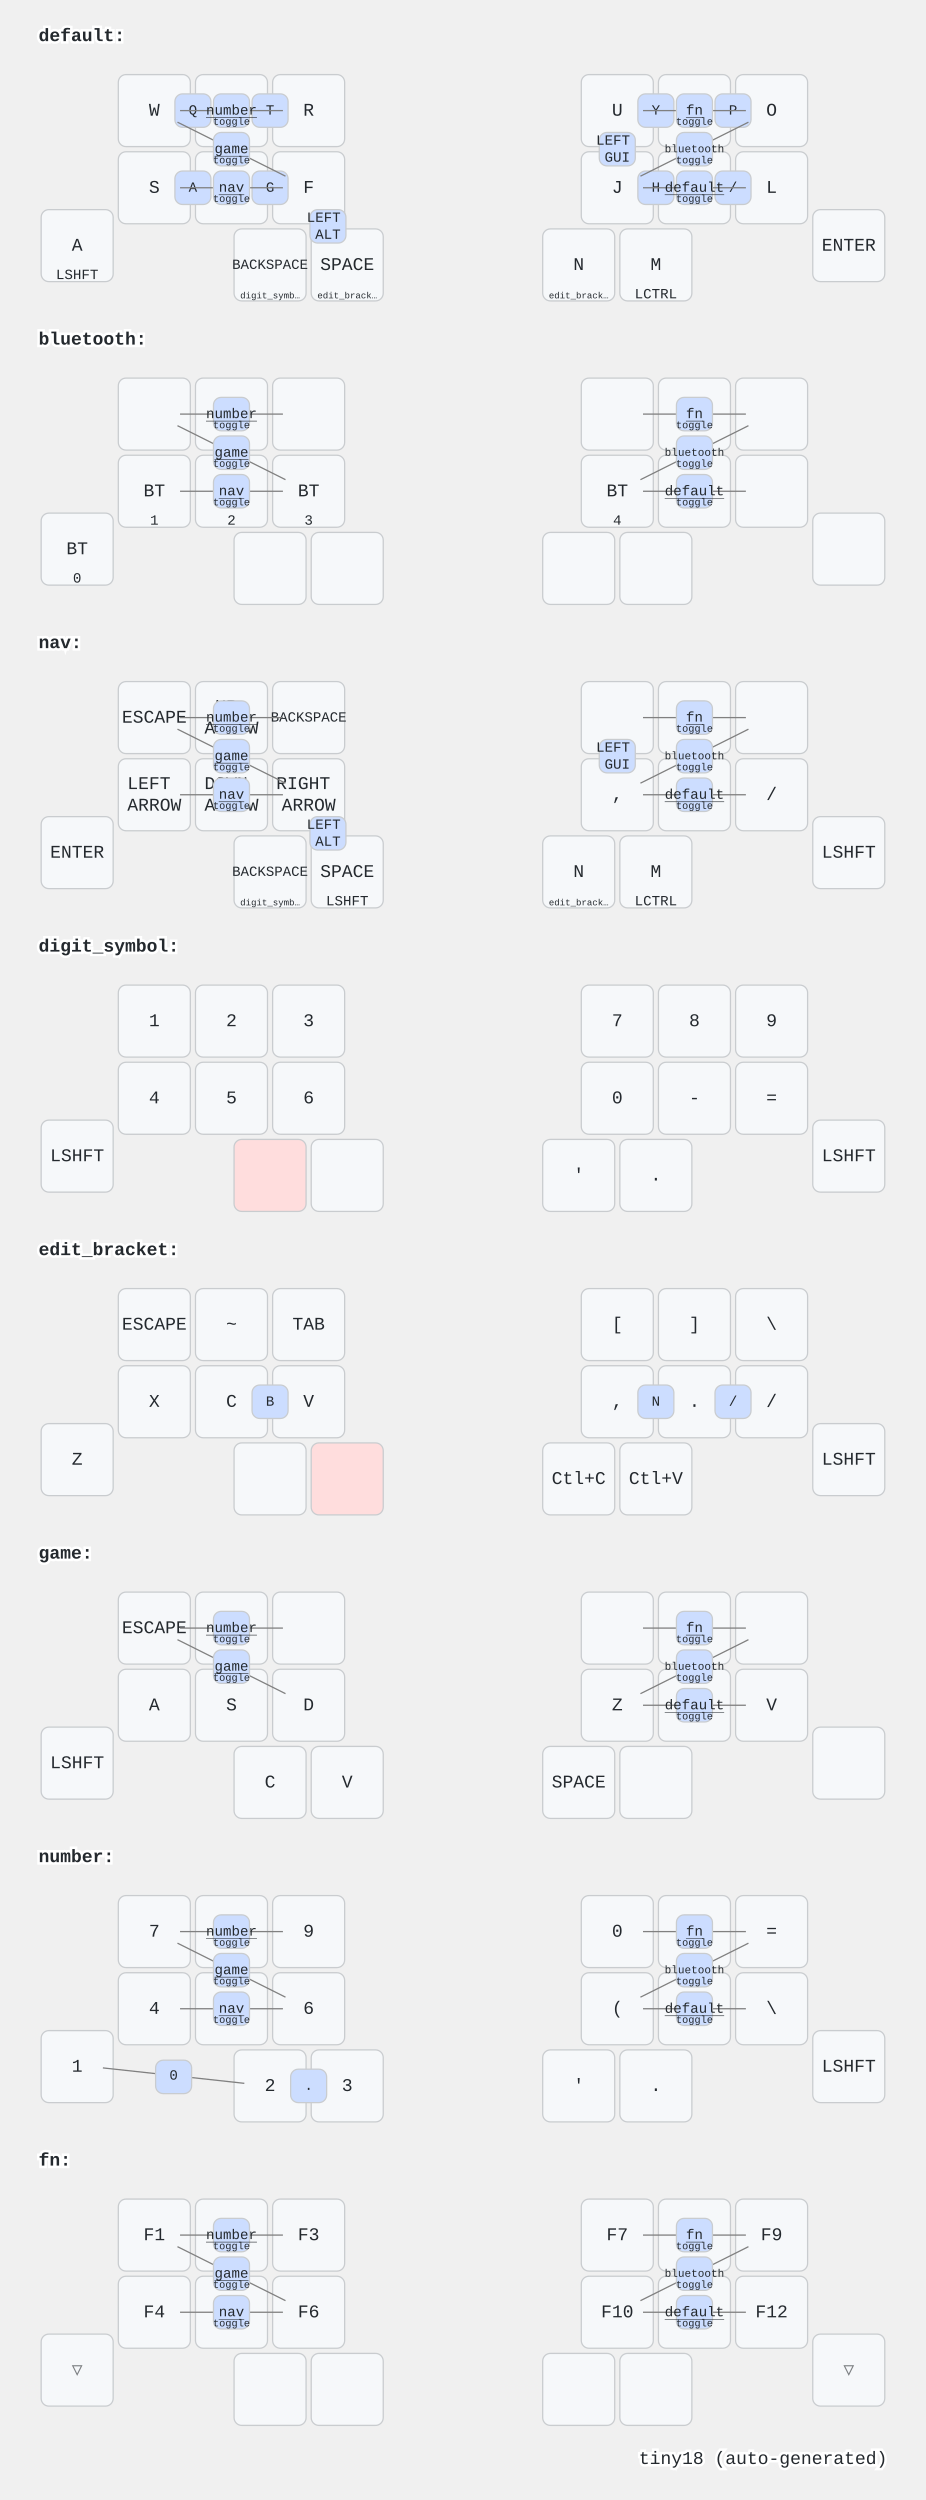
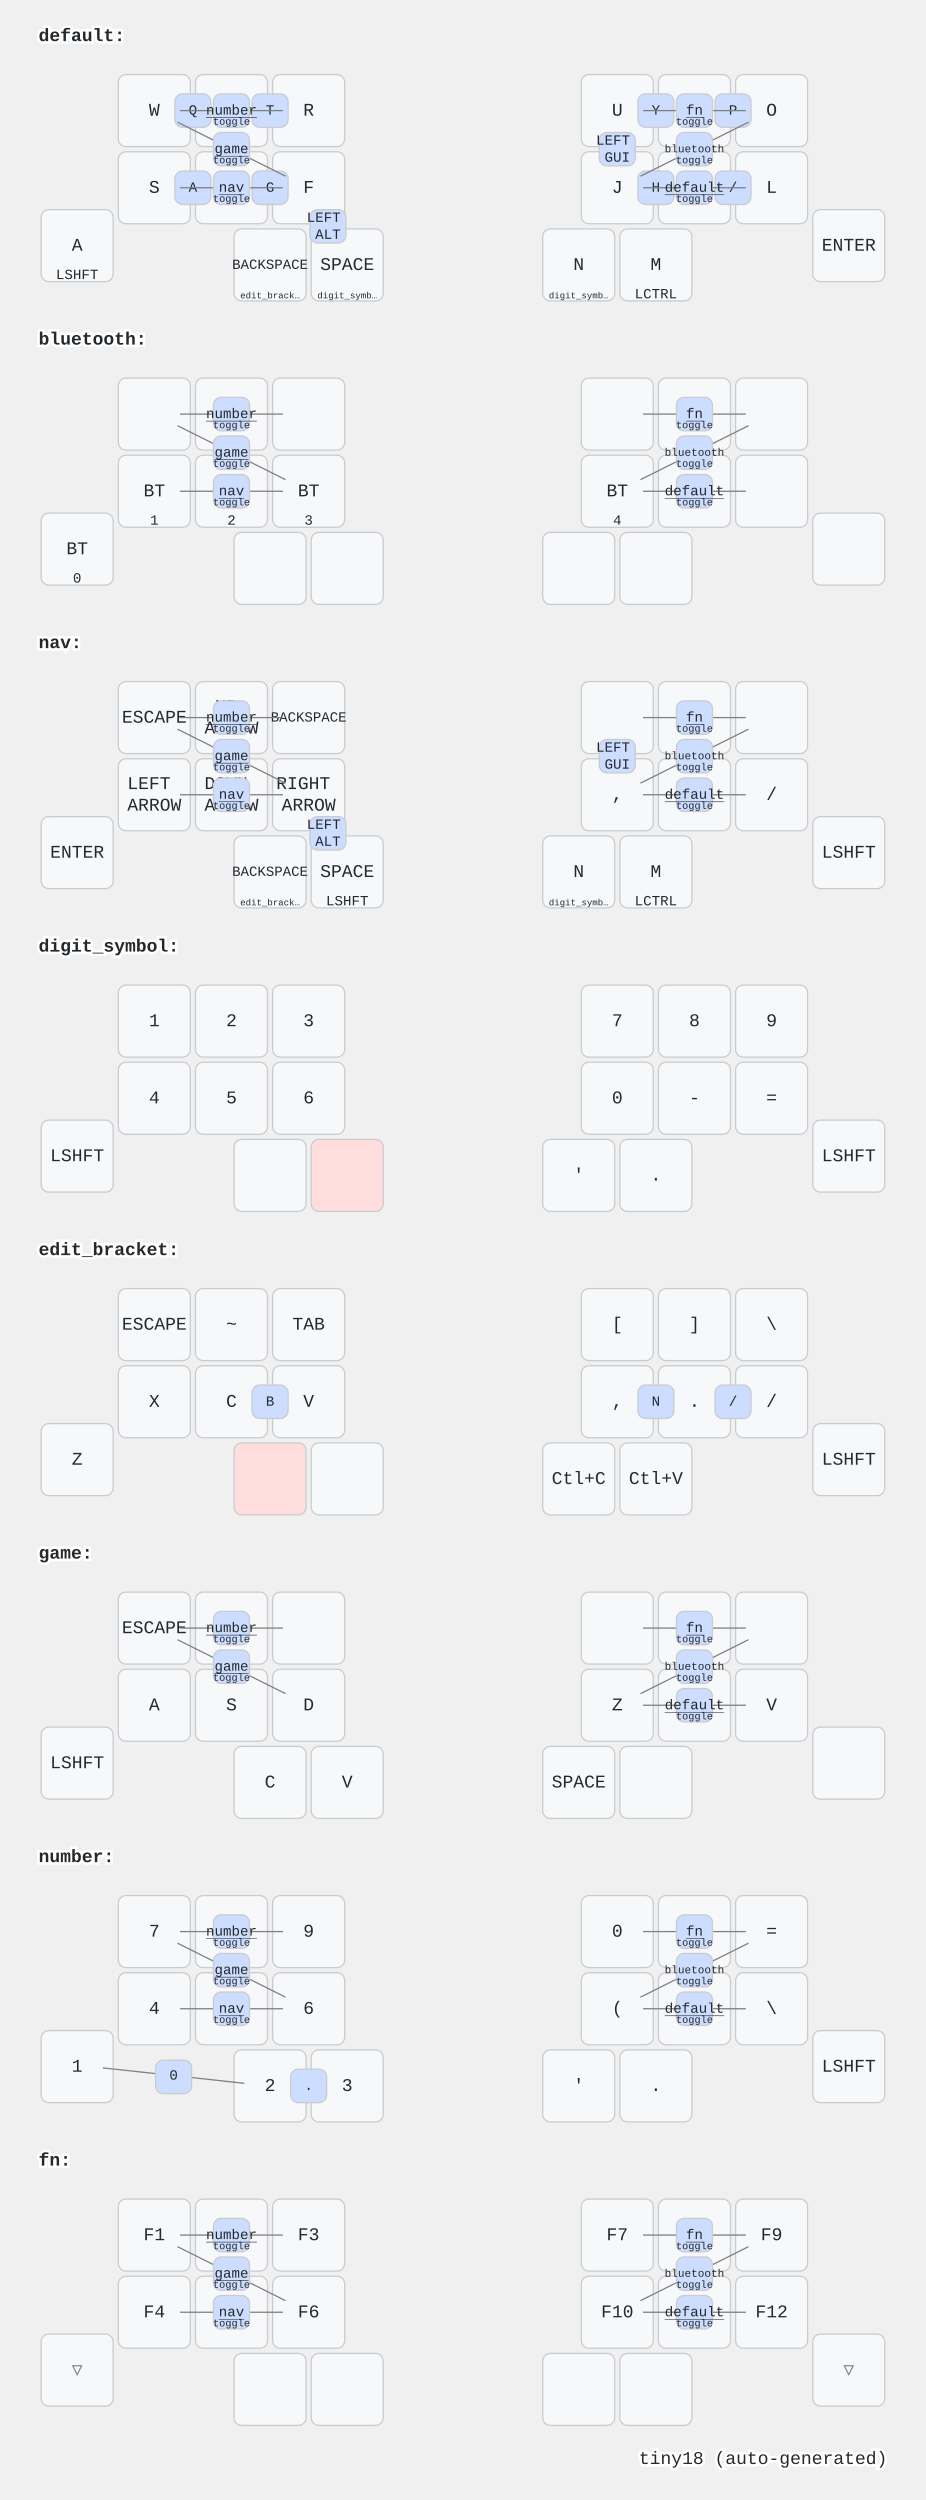
<svg xmlns="http://www.w3.org/2000/svg" width="720" height="1944" viewBox="0 0 720 1944" class="keymap">
  <style>/* inherit to force styles through use tags */
svg path {
    fill: inherit;
}

/* font and background color specifications */
svg.keymap {
    font-family: SFMono-Regular,Consolas,Liberation Mono,Menlo,monospace;
    font-size: 14px;
    font-kerning: normal;
    text-rendering: optimizeLegibility;
    fill: #24292e;
}

/* default key styling */
rect.key {
    fill: #f6f8fa;
}

rect.key, rect.combo {
    stroke: #c9cccf;
    stroke-width: 1;
}

/* default key side styling, only used is draw_key_sides is set */
rect.side {
    filter: brightness(90%);
}

/* color accent for combo boxes */
rect.combo, rect.combo-separate {
    fill: #cdf;
}

/* color accent for held keys */
rect.held, rect.combo.held {
    fill: #fdd;
}

/* color accent for ghost (optional) keys */
rect.ghost, rect.combo.ghost {
    stroke-dasharray: 4, 4;
    stroke-width: 2;
}

text {
    text-anchor: middle;
    dominant-baseline: middle;
}

/* styling for layer labels */
text.label {
    font-weight: bold;
    text-anchor: start;
    stroke: white;
    stroke-width: 4;
    paint-order: stroke;
}

/* styling for optional footer */
text.footer {
    text-anchor: end;
    dominant-baseline: auto;
    stroke: white;
    stroke-width: 4;
    paint-order: stroke;
}

/* styling for combo tap, and key non-tap label text */
text.combo, text.hold, text.shifted, text.left, text.right, text.tl, text.tr, text.bl, text.br {
    font-size: 11px;
}

text.hold, text.bl, text.br {
    text-anchor: middle;
    dominant-baseline: auto;
}

text.shifted, text.tl, text.tr {
    text-anchor: middle;
    dominant-baseline: hanging;
}

text.left, text.tl, text.bl {
    text-anchor: start;
}

text.right, text.tr, text.br {
    text-anchor: end;
}

text.layer-activator {
    text-decoration: underline;
}

/* styling for hold/shifted label text in combo box */
text.combo.hold, text.combo.shifted, text.combo.left, text.combo.right {
    font-size: 8px;
}

/* lighter symbol for transparent keys */
text.trans {
    fill: #7b7e81;
}

/* styling for combo dendrons */
path.combo {
    stroke-width: 1;
    stroke: gray;
    fill: none;
}

/* Start Tabler Icons Cleanup */
/* cannot use height/width with glyphs */
.icon-tabler &gt; path {
    fill: inherit;
    stroke: inherit;
    stroke-width: 2;
}
/* hide tabler's default box */
.icon-tabler &gt; path[stroke="none"][fill="none"] {
    visibility: hidden;
}
/* End Tabler Icons Cleanup */
</style>
  <g transform="translate(30, 0)" class="layer-default">
    <text x="0" y="28" class="label" id="default">default:</text>
    <g transform="translate(0, 56)">
      <g transform="translate(90, 30)" class="key keypos-0">
        <rect rx="6" ry="6" x="-28" y="-28" width="56" height="56" class="key" />
        <text x="0" y="0" class="key tap">W</text>
      </g>
      <g transform="translate(150, 30)" class="key keypos-1">
        <rect rx="6" ry="6" x="-28" y="-28" width="56" height="56" class="key" />
        <text x="0" y="0" class="key tap">E</text>
      </g>
      <g transform="translate(210, 30)" class="key keypos-2">
        <rect rx="6" ry="6" x="-28" y="-28" width="56" height="56" class="key" />
        <text x="0" y="0" class="key tap">R</text>
      </g>
      <g transform="translate(450, 30)" class="key keypos-3">
        <rect rx="6" ry="6" x="-28" y="-28" width="56" height="56" class="key" />
        <text x="0" y="0" class="key tap">U</text>
      </g>
      <g transform="translate(510, 30)" class="key keypos-4">
        <rect rx="6" ry="6" x="-28" y="-28" width="56" height="56" class="key" />
        <text x="0" y="0" class="key tap">I</text>
      </g>
      <g transform="translate(570, 30)" class="key keypos-5">
        <rect rx="6" ry="6" x="-28" y="-28" width="56" height="56" class="key" />
        <text x="0" y="0" class="key tap">O</text>
      </g>
      <g transform="translate(30, 135)" class="key keypos-6">
        <rect rx="6" ry="6" x="-28" y="-28" width="56" height="56" class="key" />
        <text x="0" y="0" class="key tap">A</text>
        <text x="0" y="26" class="key hold">LSHFT</text>
      </g>
      <g transform="translate(90, 90)" class="key keypos-7">
        <rect rx="6" ry="6" x="-28" y="-28" width="56" height="56" class="key" />
        <text x="0" y="0" class="key tap">S</text>
      </g>
      <g transform="translate(150, 90)" class="key keypos-8">
        <rect rx="6" ry="6" x="-28" y="-28" width="56" height="56" class="key" />
        <text x="0" y="0" class="key tap">D</text>
      </g>
      <g transform="translate(210, 90)" class="key keypos-9">
        <rect rx="6" ry="6" x="-28" y="-28" width="56" height="56" class="key" />
        <text x="0" y="0" class="key tap">F</text>
      </g>
      <g transform="translate(450, 90)" class="key keypos-10">
        <rect rx="6" ry="6" x="-28" y="-28" width="56" height="56" class="key" />
        <text x="0" y="0" class="key tap">J</text>
      </g>
      <g transform="translate(510, 90)" class="key keypos-11">
        <rect rx="6" ry="6" x="-28" y="-28" width="56" height="56" class="key" />
        <text x="0" y="0" class="key tap">K</text>
      </g>
      <g transform="translate(570, 90)" class="key keypos-12">
        <rect rx="6" ry="6" x="-28" y="-28" width="56" height="56" class="key" />
        <text x="0" y="0" class="key tap">L</text>
      </g>
      <g transform="translate(630, 135)" class="key keypos-13">
        <rect rx="6" ry="6" x="-28" y="-28" width="56" height="56" class="key" />
        <text x="0" y="0" class="key tap">ENTER</text>
      </g>
      <g transform="translate(180, 150)" class="key keypos-14">
        <rect rx="6" ry="6" x="-28" y="-28" width="56" height="56" class="key" />
        <text x="0" y="0" class="key tap">
          <tspan style="font-size: 78%">BACKSPACE</tspan>
        </text>
+         <a href="#edit_bracket">
+           <text x="0" y="26" class="key hold layer-activator">
+             <tspan style="font-size: 64%">edit_brack…</tspan>
+           </text>
+         </a>
+       </g>
+       <g transform="translate(240, 150)" class="key keypos-15">
+         <rect rx="6" ry="6" x="-28" y="-28" width="56" height="56" class="key" />
+         <text x="0" y="0" class="key tap">SPACE</text>
        <a href="#digit_symbol">
          <text x="0" y="26" class="key hold layer-activator">
            <tspan style="font-size: 64%">digit_symb…</tspan>
          </text>
        </a>
      </g>
-       <g transform="translate(240, 150)" class="key keypos-15">
-         <rect rx="6" ry="6" x="-28" y="-28" width="56" height="56" class="key" />
-         <text x="0" y="0" class="key tap">SPACE</text>
-         <a href="#edit_bracket">
+       <g transform="translate(420, 150)" class="key keypos-16">
+         <rect rx="6" ry="6" x="-28" y="-28" width="56" height="56" class="key" />
+         <text x="0" y="0" class="key tap">N</text>
+         <a href="#digit_symbol">
          <text x="0" y="26" class="key hold layer-activator">
-             <tspan style="font-size: 64%">edit_brack…</tspan>
-           </text>
-         </a>
-       </g>
-       <g transform="translate(420, 150)" class="key keypos-16">
-         <rect rx="6" ry="6" x="-28" y="-28" width="56" height="56" class="key" />
-         <text x="0" y="0" class="key tap">N</text>
-         <a href="#edit_bracket">
-           <text x="0" y="26" class="key hold layer-activator">
-             <tspan style="font-size: 64%">edit_brack…</tspan>
+             <tspan style="font-size: 64%">digit_symb…</tspan>
          </text>
        </a>
      </g>
      <g transform="translate(480, 150)" class="key keypos-17">
        <rect rx="6" ry="6" x="-28" y="-28" width="56" height="56" class="key" />
        <text x="0" y="0" class="key tap">M</text>
        <text x="0" y="26" class="key hold">LCTRL</text>
      </g>
      <g class="combo combopos-0">
        <rect rx="6" ry="6" x="106" y="17" width="28" height="26" class="combo" />
        <text x="120" y="30" class="combo tap">Q</text>
      </g>
      <g class="combo combopos-1">
        <rect rx="6" ry="6" x="166" y="17" width="28" height="26" class="combo" />
        <text x="180" y="30" class="combo tap">T</text>
      </g>
      <g class="combo combopos-2">
        <rect rx="6" ry="6" x="106" y="77" width="28" height="26" class="combo" />
        <text x="120" y="90" class="combo tap">A</text>
      </g>
      <g class="combo combopos-3">
        <rect rx="6" ry="6" x="466" y="17" width="28" height="26" class="combo" />
        <text x="480" y="30" class="combo tap">Y</text>
      </g>
      <g class="combo combopos-4">
        <rect rx="6" ry="6" x="526" y="17" width="28" height="26" class="combo" />
        <text x="540" y="30" class="combo tap">P</text>
      </g>
      <g class="combo combopos-5">
        <rect rx="6" ry="6" x="166" y="77" width="28" height="26" class="combo" />
        <text x="180" y="90" class="combo tap">G</text>
      </g>
      <g class="combo combopos-6">
        <rect rx="6" ry="6" x="466" y="77" width="28" height="26" class="combo" />
        <text x="480" y="90" class="combo tap">H</text>
      </g>
      <g class="combo combopos-7">
        <rect rx="6" ry="6" x="526" y="77" width="28" height="26" class="combo" />
        <text x="540" y="90" class="combo tap">/</text>
      </g>
      <g class="combo combopos-8">
        <rect rx="6" ry="6" x="211" y="107" width="28" height="26" class="combo" />
        <text x="225" y="120" class="combo tap">
          <tspan x="225" dy="-0.6em">LEFT</tspan>
          <tspan x="225" dy="1.2em">ALT</tspan>
        </text>
      </g>
      <g class="combo combopos-9">
        <rect rx="6" ry="6" x="436" y="47" width="28" height="26" class="combo" />
        <text x="450" y="60" class="combo tap">
          <tspan x="450" dy="-0.6em">LEFT</tspan>
          <tspan x="450" dy="1.2em">GUI</tspan>
        </text>
      </g>
      <g class="combo combopos-10">
        <path d="M510,90 l-40,0" class="combo" />
        <path d="M510,90 l40,0" class="combo" />
        <rect rx="6" ry="6" x="496" y="77" width="28" height="26" class="combo" />
        <a href="#default">
          <text x="510" y="90" class="combo tap layer-activator">default</text>
        </a>
        <text x="510" y="101" class="combo hold">toggle</text>
      </g>
      <g class="combo combopos-11">
        <path d="M150,90 l-40,0" class="combo" />
        <path d="M150,90 l40,0" class="combo" />
        <rect rx="6" ry="6" x="136" y="77" width="28" height="26" class="combo" />
        <a href="#nav">
          <text x="150" y="90" class="combo tap layer-activator">nav</text>
        </a>
        <text x="150" y="101" class="combo hold">toggle</text>
      </g>
      <g class="combo combopos-12">
        <path d="M150,30 l-40,0" class="combo" />
        <path d="M150,30 l40,0" class="combo" />
        <rect rx="6" ry="6" x="136" y="17" width="28" height="26" class="combo" />
        <a href="#number">
          <text x="150" y="30" class="combo tap layer-activator">number</text>
        </a>
        <text x="150" y="41" class="combo hold">toggle</text>
      </g>
      <g class="combo combopos-13">
        <path d="M150,60 l-42,-21" class="combo" />
        <path d="M150,60 l42,21" class="combo" />
        <rect rx="6" ry="6" x="136" y="47" width="28" height="26" class="combo" />
        <a href="#game">
          <text x="150" y="60" class="combo tap layer-activator">game</text>
        </a>
        <text x="150" y="71" class="combo hold">toggle</text>
      </g>
      <g class="combo combopos-14">
        <path d="M510,30 l-40,0" class="combo" />
        <path d="M510,30 l40,0" class="combo" />
        <rect rx="6" ry="6" x="496" y="17" width="28" height="26" class="combo" />
        <a href="#fn">
          <text x="510" y="30" class="combo tap layer-activator">fn</text>
        </a>
        <text x="510" y="41" class="combo hold">toggle</text>
      </g>
      <g class="combo combopos-15">
        <path d="M510,60 l42,-21" class="combo" />
        <path d="M510,60 l-42,21" class="combo" />
        <rect rx="6" ry="6" x="496" y="47" width="28" height="26" class="combo" />
        <a href="#bluetooth">
          <text x="510" y="60" class="combo tap layer-activator">
            <tspan style="font-size: 78%">bluetooth</tspan>
          </text>
        </a>
        <text x="510" y="71" class="combo hold">toggle</text>
      </g>
    </g>
  </g>
  <g transform="translate(30, 236)" class="layer-bluetooth">
    <text x="0" y="28" class="label" id="bluetooth">bluetooth:</text>
    <g transform="translate(0, 56)">
      <g transform="translate(90, 30)" class="key keypos-0">
        <rect rx="6" ry="6" x="-28" y="-28" width="56" height="56" class="key" />
      </g>
      <g transform="translate(150, 30)" class="key keypos-1">
        <rect rx="6" ry="6" x="-28" y="-28" width="56" height="56" class="key" />
      </g>
      <g transform="translate(210, 30)" class="key keypos-2">
        <rect rx="6" ry="6" x="-28" y="-28" width="56" height="56" class="key" />
      </g>
      <g transform="translate(450, 30)" class="key keypos-3">
        <rect rx="6" ry="6" x="-28" y="-28" width="56" height="56" class="key" />
      </g>
      <g transform="translate(510, 30)" class="key keypos-4">
        <rect rx="6" ry="6" x="-28" y="-28" width="56" height="56" class="key" />
      </g>
      <g transform="translate(570, 30)" class="key keypos-5">
        <rect rx="6" ry="6" x="-28" y="-28" width="56" height="56" class="key" />
      </g>
      <g transform="translate(30, 135)" class="key keypos-6">
        <rect rx="6" ry="6" x="-28" y="-28" width="56" height="56" class="key" />
        <text x="0" y="0" class="key tap">BT</text>
        <text x="0" y="26" class="key hold">0</text>
      </g>
      <g transform="translate(90, 90)" class="key keypos-7">
        <rect rx="6" ry="6" x="-28" y="-28" width="56" height="56" class="key" />
        <text x="0" y="0" class="key tap">BT</text>
        <text x="0" y="26" class="key hold">1</text>
      </g>
      <g transform="translate(150, 90)" class="key keypos-8">
        <rect rx="6" ry="6" x="-28" y="-28" width="56" height="56" class="key" />
        <text x="0" y="0" class="key tap">BT</text>
        <text x="0" y="26" class="key hold">2</text>
      </g>
      <g transform="translate(210, 90)" class="key keypos-9">
        <rect rx="6" ry="6" x="-28" y="-28" width="56" height="56" class="key" />
        <text x="0" y="0" class="key tap">BT</text>
        <text x="0" y="26" class="key hold">3</text>
      </g>
      <g transform="translate(450, 90)" class="key keypos-10">
        <rect rx="6" ry="6" x="-28" y="-28" width="56" height="56" class="key" />
        <text x="0" y="0" class="key tap">BT</text>
        <text x="0" y="26" class="key hold">4</text>
      </g>
      <g transform="translate(510, 90)" class="key keypos-11">
        <rect rx="6" ry="6" x="-28" y="-28" width="56" height="56" class="key" />
      </g>
      <g transform="translate(570, 90)" class="key keypos-12">
        <rect rx="6" ry="6" x="-28" y="-28" width="56" height="56" class="key" />
      </g>
      <g transform="translate(630, 135)" class="key keypos-13">
        <rect rx="6" ry="6" x="-28" y="-28" width="56" height="56" class="key" />
      </g>
      <g transform="translate(180, 150)" class="key keypos-14">
        <rect rx="6" ry="6" x="-28" y="-28" width="56" height="56" class="key" />
      </g>
      <g transform="translate(240, 150)" class="key keypos-15">
        <rect rx="6" ry="6" x="-28" y="-28" width="56" height="56" class="key" />
      </g>
      <g transform="translate(420, 150)" class="key keypos-16">
        <rect rx="6" ry="6" x="-28" y="-28" width="56" height="56" class="key" />
      </g>
      <g transform="translate(480, 150)" class="key keypos-17">
        <rect rx="6" ry="6" x="-28" y="-28" width="56" height="56" class="key" />
      </g>
      <g class="combo combopos-0">
        <path d="M510,90 l-40,0" class="combo" />
        <path d="M510,90 l40,0" class="combo" />
        <rect rx="6" ry="6" x="496" y="77" width="28" height="26" class="combo" />
        <a href="#default">
          <text x="510" y="90" class="combo tap layer-activator">default</text>
        </a>
        <text x="510" y="101" class="combo hold">toggle</text>
      </g>
      <g class="combo combopos-1">
        <path d="M150,90 l-40,0" class="combo" />
        <path d="M150,90 l40,0" class="combo" />
        <rect rx="6" ry="6" x="136" y="77" width="28" height="26" class="combo" />
        <a href="#nav">
          <text x="150" y="90" class="combo tap layer-activator">nav</text>
        </a>
        <text x="150" y="101" class="combo hold">toggle</text>
      </g>
      <g class="combo combopos-2">
        <path d="M150,30 l-40,0" class="combo" />
        <path d="M150,30 l40,0" class="combo" />
        <rect rx="6" ry="6" x="136" y="17" width="28" height="26" class="combo" />
        <a href="#number">
          <text x="150" y="30" class="combo tap layer-activator">number</text>
        </a>
        <text x="150" y="41" class="combo hold">toggle</text>
      </g>
      <g class="combo combopos-3">
        <path d="M150,60 l-42,-21" class="combo" />
        <path d="M150,60 l42,21" class="combo" />
        <rect rx="6" ry="6" x="136" y="47" width="28" height="26" class="combo" />
        <a href="#game">
          <text x="150" y="60" class="combo tap layer-activator">game</text>
        </a>
        <text x="150" y="71" class="combo hold">toggle</text>
      </g>
      <g class="combo combopos-4">
        <path d="M510,30 l-40,0" class="combo" />
        <path d="M510,30 l40,0" class="combo" />
        <rect rx="6" ry="6" x="496" y="17" width="28" height="26" class="combo" />
        <a href="#fn">
          <text x="510" y="30" class="combo tap layer-activator">fn</text>
        </a>
        <text x="510" y="41" class="combo hold">toggle</text>
      </g>
      <g class="combo combopos-5">
        <path d="M510,60 l42,-21" class="combo" />
        <path d="M510,60 l-42,21" class="combo" />
        <rect rx="6" ry="6" x="496" y="47" width="28" height="26" class="combo" />
        <a href="#bluetooth">
          <text x="510" y="60" class="combo tap layer-activator">
            <tspan style="font-size: 78%">bluetooth</tspan>
          </text>
        </a>
        <text x="510" y="71" class="combo hold">toggle</text>
      </g>
    </g>
  </g>
  <g transform="translate(30, 472)" class="layer-nav">
    <text x="0" y="28" class="label" id="nav">nav:</text>
    <g transform="translate(0, 56)">
      <g transform="translate(90, 30)" class="key keypos-0">
        <rect rx="6" ry="6" x="-28" y="-28" width="56" height="56" class="key" />
        <text x="0" y="0" class="key tap">ESCAPE</text>
      </g>
      <g transform="translate(150, 30)" class="key keypos-1">
        <rect rx="6" ry="6" x="-28" y="-28" width="56" height="56" class="key" />
        <text x="0" y="0" class="key tap">
          <tspan x="0" dy="-0.6em">UP</tspan>
          <tspan x="0" dy="1.2em">ARROW</tspan>
        </text>
      </g>
      <g transform="translate(210, 30)" class="key keypos-2">
        <rect rx="6" ry="6" x="-28" y="-28" width="56" height="56" class="key" />
        <text x="0" y="0" class="key tap">
          <tspan style="font-size: 78%">BACKSPACE</tspan>
        </text>
      </g>
      <g transform="translate(450, 30)" class="key keypos-3">
        <rect rx="6" ry="6" x="-28" y="-28" width="56" height="56" class="key" />
      </g>
      <g transform="translate(510, 30)" class="key keypos-4">
        <rect rx="6" ry="6" x="-28" y="-28" width="56" height="56" class="key" />
      </g>
      <g transform="translate(570, 30)" class="key keypos-5">
        <rect rx="6" ry="6" x="-28" y="-28" width="56" height="56" class="key" />
      </g>
      <g transform="translate(30, 135)" class="key keypos-6">
        <rect rx="6" ry="6" x="-28" y="-28" width="56" height="56" class="key" />
        <text x="0" y="0" class="key tap">ENTER</text>
      </g>
      <g transform="translate(90, 90)" class="key keypos-7">
        <rect rx="6" ry="6" x="-28" y="-28" width="56" height="56" class="key" />
        <text x="0" y="0" class="key tap">
          <tspan x="0" dy="-0.6em">LEFT</tspan>
          <tspan x="0" dy="1.2em">ARROW</tspan>
        </text>
      </g>
      <g transform="translate(150, 90)" class="key keypos-8">
        <rect rx="6" ry="6" x="-28" y="-28" width="56" height="56" class="key" />
        <text x="0" y="0" class="key tap">
          <tspan x="0" dy="-0.6em">DOWN</tspan>
          <tspan x="0" dy="1.2em">ARROW</tspan>
        </text>
      </g>
      <g transform="translate(210, 90)" class="key keypos-9">
        <rect rx="6" ry="6" x="-28" y="-28" width="56" height="56" class="key" />
        <text x="0" y="0" class="key tap">
          <tspan x="0" dy="-0.6em">RIGHT</tspan>
          <tspan x="0" dy="1.2em">ARROW</tspan>
        </text>
      </g>
      <g transform="translate(450, 90)" class="key keypos-10">
        <rect rx="6" ry="6" x="-28" y="-28" width="56" height="56" class="key" />
        <text x="0" y="0" class="key tap">,</text>
      </g>
      <g transform="translate(510, 90)" class="key keypos-11">
        <rect rx="6" ry="6" x="-28" y="-28" width="56" height="56" class="key" />
        <text x="0" y="0" class="key tap">.</text>
      </g>
      <g transform="translate(570, 90)" class="key keypos-12">
        <rect rx="6" ry="6" x="-28" y="-28" width="56" height="56" class="key" />
        <text x="0" y="0" class="key tap">/</text>
      </g>
      <g transform="translate(630, 135)" class="key keypos-13">
        <rect rx="6" ry="6" x="-28" y="-28" width="56" height="56" class="key" />
        <text x="0" y="0" class="key tap">LSHFT</text>
      </g>
      <g transform="translate(180, 150)" class="key keypos-14">
        <rect rx="6" ry="6" x="-28" y="-28" width="56" height="56" class="key" />
        <text x="0" y="0" class="key tap">
          <tspan style="font-size: 78%">BACKSPACE</tspan>
        </text>
+         <a href="#edit_bracket">
+           <text x="0" y="26" class="key hold layer-activator">
+             <tspan style="font-size: 64%">edit_brack…</tspan>
+           </text>
+         </a>
+       </g>
+       <g transform="translate(240, 150)" class="key keypos-15">
+         <rect rx="6" ry="6" x="-28" y="-28" width="56" height="56" class="key" />
+         <text x="0" y="0" class="key tap">SPACE</text>
+         <text x="0" y="26" class="key hold">LSHFT</text>
+       </g>
+       <g transform="translate(420, 150)" class="key keypos-16">
+         <rect rx="6" ry="6" x="-28" y="-28" width="56" height="56" class="key" />
+         <text x="0" y="0" class="key tap">N</text>
        <a href="#digit_symbol">
          <text x="0" y="26" class="key hold layer-activator">
            <tspan style="font-size: 64%">digit_symb…</tspan>
-           </text>
-         </a>
-       </g>
-       <g transform="translate(240, 150)" class="key keypos-15">
-         <rect rx="6" ry="6" x="-28" y="-28" width="56" height="56" class="key" />
-         <text x="0" y="0" class="key tap">SPACE</text>
-         <text x="0" y="26" class="key hold">LSHFT</text>
-       </g>
-       <g transform="translate(420, 150)" class="key keypos-16">
-         <rect rx="6" ry="6" x="-28" y="-28" width="56" height="56" class="key" />
-         <text x="0" y="0" class="key tap">N</text>
-         <a href="#edit_bracket">
-           <text x="0" y="26" class="key hold layer-activator">
-             <tspan style="font-size: 64%">edit_brack…</tspan>
          </text>
        </a>
      </g>
      <g transform="translate(480, 150)" class="key keypos-17">
        <rect rx="6" ry="6" x="-28" y="-28" width="56" height="56" class="key" />
        <text x="0" y="0" class="key tap">M</text>
        <text x="0" y="26" class="key hold">LCTRL</text>
      </g>
      <g class="combo combopos-0">
        <rect rx="6" ry="6" x="211" y="107" width="28" height="26" class="combo" />
        <text x="225" y="120" class="combo tap">
          <tspan x="225" dy="-0.6em">LEFT</tspan>
          <tspan x="225" dy="1.2em">ALT</tspan>
        </text>
      </g>
      <g class="combo combopos-1">
        <rect rx="6" ry="6" x="436" y="47" width="28" height="26" class="combo" />
        <text x="450" y="60" class="combo tap">
          <tspan x="450" dy="-0.6em">LEFT</tspan>
          <tspan x="450" dy="1.2em">GUI</tspan>
        </text>
      </g>
      <g class="combo combopos-2">
        <path d="M510,90 l-40,0" class="combo" />
        <path d="M510,90 l40,0" class="combo" />
        <rect rx="6" ry="6" x="496" y="77" width="28" height="26" class="combo" />
        <a href="#default">
          <text x="510" y="90" class="combo tap layer-activator">default</text>
        </a>
        <text x="510" y="101" class="combo hold">toggle</text>
      </g>
      <g class="combo combopos-3">
        <path d="M150,90 l-40,0" class="combo" />
        <path d="M150,90 l40,0" class="combo" />
        <rect rx="6" ry="6" x="136" y="77" width="28" height="26" class="combo" />
        <a href="#nav">
          <text x="150" y="90" class="combo tap layer-activator">nav</text>
        </a>
        <text x="150" y="101" class="combo hold">toggle</text>
      </g>
      <g class="combo combopos-4">
        <path d="M150,30 l-40,0" class="combo" />
        <path d="M150,30 l40,0" class="combo" />
        <rect rx="6" ry="6" x="136" y="17" width="28" height="26" class="combo" />
        <a href="#number">
          <text x="150" y="30" class="combo tap layer-activator">number</text>
        </a>
        <text x="150" y="41" class="combo hold">toggle</text>
      </g>
      <g class="combo combopos-5">
        <path d="M150,60 l-42,-21" class="combo" />
        <path d="M150,60 l42,21" class="combo" />
        <rect rx="6" ry="6" x="136" y="47" width="28" height="26" class="combo" />
        <a href="#game">
          <text x="150" y="60" class="combo tap layer-activator">game</text>
        </a>
        <text x="150" y="71" class="combo hold">toggle</text>
      </g>
      <g class="combo combopos-6">
        <path d="M510,30 l-40,0" class="combo" />
        <path d="M510,30 l40,0" class="combo" />
        <rect rx="6" ry="6" x="496" y="17" width="28" height="26" class="combo" />
        <a href="#fn">
          <text x="510" y="30" class="combo tap layer-activator">fn</text>
        </a>
        <text x="510" y="41" class="combo hold">toggle</text>
      </g>
      <g class="combo combopos-7">
        <path d="M510,60 l42,-21" class="combo" />
        <path d="M510,60 l-42,21" class="combo" />
        <rect rx="6" ry="6" x="496" y="47" width="28" height="26" class="combo" />
        <a href="#bluetooth">
          <text x="510" y="60" class="combo tap layer-activator">
            <tspan style="font-size: 78%">bluetooth</tspan>
          </text>
        </a>
        <text x="510" y="71" class="combo hold">toggle</text>
      </g>
    </g>
  </g>
  <g transform="translate(30, 708)" class="layer-digit_symbol">
    <text x="0" y="28" class="label" id="digit_symbol">digit_symbol:</text>
    <g transform="translate(0, 56)">
      <g transform="translate(90, 30)" class="key keypos-0">
        <rect rx="6" ry="6" x="-28" y="-28" width="56" height="56" class="key" />
        <text x="0" y="0" class="key tap">1</text>
      </g>
      <g transform="translate(150, 30)" class="key keypos-1">
        <rect rx="6" ry="6" x="-28" y="-28" width="56" height="56" class="key" />
        <text x="0" y="0" class="key tap">2</text>
      </g>
      <g transform="translate(210, 30)" class="key keypos-2">
        <rect rx="6" ry="6" x="-28" y="-28" width="56" height="56" class="key" />
        <text x="0" y="0" class="key tap">3</text>
      </g>
      <g transform="translate(450, 30)" class="key keypos-3">
        <rect rx="6" ry="6" x="-28" y="-28" width="56" height="56" class="key" />
        <text x="0" y="0" class="key tap">7</text>
      </g>
      <g transform="translate(510, 30)" class="key keypos-4">
        <rect rx="6" ry="6" x="-28" y="-28" width="56" height="56" class="key" />
        <text x="0" y="0" class="key tap">8</text>
      </g>
      <g transform="translate(570, 30)" class="key keypos-5">
        <rect rx="6" ry="6" x="-28" y="-28" width="56" height="56" class="key" />
        <text x="0" y="0" class="key tap">9</text>
      </g>
      <g transform="translate(30, 135)" class="key keypos-6">
        <rect rx="6" ry="6" x="-28" y="-28" width="56" height="56" class="key" />
        <text x="0" y="0" class="key tap">LSHFT</text>
      </g>
      <g transform="translate(90, 90)" class="key keypos-7">
        <rect rx="6" ry="6" x="-28" y="-28" width="56" height="56" class="key" />
        <text x="0" y="0" class="key tap">4</text>
      </g>
      <g transform="translate(150, 90)" class="key keypos-8">
        <rect rx="6" ry="6" x="-28" y="-28" width="56" height="56" class="key" />
        <text x="0" y="0" class="key tap">5</text>
      </g>
      <g transform="translate(210, 90)" class="key keypos-9">
        <rect rx="6" ry="6" x="-28" y="-28" width="56" height="56" class="key" />
        <text x="0" y="0" class="key tap">6</text>
      </g>
      <g transform="translate(450, 90)" class="key keypos-10">
        <rect rx="6" ry="6" x="-28" y="-28" width="56" height="56" class="key" />
        <text x="0" y="0" class="key tap">0</text>
      </g>
      <g transform="translate(510, 90)" class="key keypos-11">
        <rect rx="6" ry="6" x="-28" y="-28" width="56" height="56" class="key" />
        <text x="0" y="0" class="key tap">-</text>
      </g>
      <g transform="translate(570, 90)" class="key keypos-12">
        <rect rx="6" ry="6" x="-28" y="-28" width="56" height="56" class="key" />
        <text x="0" y="0" class="key tap">=</text>
      </g>
      <g transform="translate(630, 135)" class="key keypos-13">
        <rect rx="6" ry="6" x="-28" y="-28" width="56" height="56" class="key" />
        <text x="0" y="0" class="key tap">LSHFT</text>
      </g>
-       <g transform="translate(180, 150)" class="key held keypos-14">
+       <g transform="translate(180, 150)" class="key keypos-14">
+         <rect rx="6" ry="6" x="-28" y="-28" width="56" height="56" class="key" />
+       </g>
+       <g transform="translate(240, 150)" class="key held keypos-15">
        <rect rx="6" ry="6" x="-28" y="-28" width="56" height="56" class="key held" />
-       </g>
-       <g transform="translate(240, 150)" class="key keypos-15">
-         <rect rx="6" ry="6" x="-28" y="-28" width="56" height="56" class="key" />
      </g>
      <g transform="translate(420, 150)" class="key keypos-16">
        <rect rx="6" ry="6" x="-28" y="-28" width="56" height="56" class="key" />
        <text x="0" y="0" class="key tap">'</text>
      </g>
      <g transform="translate(480, 150)" class="key keypos-17">
        <rect rx="6" ry="6" x="-28" y="-28" width="56" height="56" class="key" />
        <text x="0" y="0" class="key tap">.</text>
      </g>
    </g>
  </g>
  <g transform="translate(30, 944)" class="layer-edit_bracket">
    <text x="0" y="28" class="label" id="edit_bracket">edit_bracket:</text>
    <g transform="translate(0, 56)">
      <g transform="translate(90, 30)" class="key keypos-0">
        <rect rx="6" ry="6" x="-28" y="-28" width="56" height="56" class="key" />
        <text x="0" y="0" class="key tap">ESCAPE</text>
      </g>
      <g transform="translate(150, 30)" class="key keypos-1">
        <rect rx="6" ry="6" x="-28" y="-28" width="56" height="56" class="key" />
        <text x="0" y="0" class="key tap">~</text>
      </g>
      <g transform="translate(210, 30)" class="key keypos-2">
        <rect rx="6" ry="6" x="-28" y="-28" width="56" height="56" class="key" />
        <text x="0" y="0" class="key tap">TAB</text>
      </g>
      <g transform="translate(450, 30)" class="key keypos-3">
        <rect rx="6" ry="6" x="-28" y="-28" width="56" height="56" class="key" />
        <text x="0" y="0" class="key tap">[</text>
      </g>
      <g transform="translate(510, 30)" class="key keypos-4">
        <rect rx="6" ry="6" x="-28" y="-28" width="56" height="56" class="key" />
        <text x="0" y="0" class="key tap">]</text>
      </g>
      <g transform="translate(570, 30)" class="key keypos-5">
        <rect rx="6" ry="6" x="-28" y="-28" width="56" height="56" class="key" />
        <text x="0" y="0" class="key tap">\</text>
      </g>
      <g transform="translate(30, 135)" class="key keypos-6">
        <rect rx="6" ry="6" x="-28" y="-28" width="56" height="56" class="key" />
        <text x="0" y="0" class="key tap">Z</text>
      </g>
      <g transform="translate(90, 90)" class="key keypos-7">
        <rect rx="6" ry="6" x="-28" y="-28" width="56" height="56" class="key" />
        <text x="0" y="0" class="key tap">X</text>
      </g>
      <g transform="translate(150, 90)" class="key keypos-8">
        <rect rx="6" ry="6" x="-28" y="-28" width="56" height="56" class="key" />
        <text x="0" y="0" class="key tap">C</text>
      </g>
      <g transform="translate(210, 90)" class="key keypos-9">
        <rect rx="6" ry="6" x="-28" y="-28" width="56" height="56" class="key" />
        <text x="0" y="0" class="key tap">V</text>
      </g>
      <g transform="translate(450, 90)" class="key keypos-10">
        <rect rx="6" ry="6" x="-28" y="-28" width="56" height="56" class="key" />
        <text x="0" y="0" class="key tap">,</text>
      </g>
      <g transform="translate(510, 90)" class="key keypos-11">
        <rect rx="6" ry="6" x="-28" y="-28" width="56" height="56" class="key" />
        <text x="0" y="0" class="key tap">.</text>
      </g>
      <g transform="translate(570, 90)" class="key keypos-12">
        <rect rx="6" ry="6" x="-28" y="-28" width="56" height="56" class="key" />
        <text x="0" y="0" class="key tap">/</text>
      </g>
      <g transform="translate(630, 135)" class="key keypos-13">
        <rect rx="6" ry="6" x="-28" y="-28" width="56" height="56" class="key" />
        <text x="0" y="0" class="key tap">LSHFT</text>
      </g>
-       <g transform="translate(180, 150)" class="key keypos-14">
-         <rect rx="6" ry="6" x="-28" y="-28" width="56" height="56" class="key" />
-       </g>
-       <g transform="translate(240, 150)" class="key held keypos-15">
+       <g transform="translate(180, 150)" class="key held keypos-14">
        <rect rx="6" ry="6" x="-28" y="-28" width="56" height="56" class="key held" />
+       </g>
+       <g transform="translate(240, 150)" class="key keypos-15">
+         <rect rx="6" ry="6" x="-28" y="-28" width="56" height="56" class="key" />
      </g>
      <g transform="translate(420, 150)" class="key keypos-16">
        <rect rx="6" ry="6" x="-28" y="-28" width="56" height="56" class="key" />
        <text x="0" y="0" class="key tap">Ctl+C</text>
      </g>
      <g transform="translate(480, 150)" class="key keypos-17">
        <rect rx="6" ry="6" x="-28" y="-28" width="56" height="56" class="key" />
        <text x="0" y="0" class="key tap">Ctl+V</text>
      </g>
      <g class="combo combopos-0">
        <rect rx="6" ry="6" x="526" y="77" width="28" height="26" class="combo" />
        <text x="540" y="90" class="combo tap">/</text>
      </g>
      <g class="combo combopos-1">
        <rect rx="6" ry="6" x="166" y="77" width="28" height="26" class="combo" />
        <text x="180" y="90" class="combo tap">B</text>
      </g>
      <g class="combo combopos-2">
        <rect rx="6" ry="6" x="466" y="77" width="28" height="26" class="combo" />
        <text x="480" y="90" class="combo tap">N</text>
      </g>
    </g>
  </g>
  <g transform="translate(30, 1180)" class="layer-game">
    <text x="0" y="28" class="label" id="game">game:</text>
    <g transform="translate(0, 56)">
      <g transform="translate(90, 30)" class="key keypos-0">
        <rect rx="6" ry="6" x="-28" y="-28" width="56" height="56" class="key" />
        <text x="0" y="0" class="key tap">ESCAPE</text>
      </g>
      <g transform="translate(150, 30)" class="key keypos-1">
        <rect rx="6" ry="6" x="-28" y="-28" width="56" height="56" class="key" />
        <text x="0" y="0" class="key tap">W</text>
      </g>
      <g transform="translate(210, 30)" class="key keypos-2">
        <rect rx="6" ry="6" x="-28" y="-28" width="56" height="56" class="key" />
      </g>
      <g transform="translate(450, 30)" class="key keypos-3">
        <rect rx="6" ry="6" x="-28" y="-28" width="56" height="56" class="key" />
      </g>
      <g transform="translate(510, 30)" class="key keypos-4">
        <rect rx="6" ry="6" x="-28" y="-28" width="56" height="56" class="key" />
      </g>
      <g transform="translate(570, 30)" class="key keypos-5">
        <rect rx="6" ry="6" x="-28" y="-28" width="56" height="56" class="key" />
      </g>
      <g transform="translate(30, 135)" class="key keypos-6">
        <rect rx="6" ry="6" x="-28" y="-28" width="56" height="56" class="key" />
        <text x="0" y="0" class="key tap">LSHFT</text>
      </g>
      <g transform="translate(90, 90)" class="key keypos-7">
        <rect rx="6" ry="6" x="-28" y="-28" width="56" height="56" class="key" />
        <text x="0" y="0" class="key tap">A</text>
      </g>
      <g transform="translate(150, 90)" class="key keypos-8">
        <rect rx="6" ry="6" x="-28" y="-28" width="56" height="56" class="key" />
        <text x="0" y="0" class="key tap">S</text>
      </g>
      <g transform="translate(210, 90)" class="key keypos-9">
        <rect rx="6" ry="6" x="-28" y="-28" width="56" height="56" class="key" />
        <text x="0" y="0" class="key tap">D</text>
      </g>
      <g transform="translate(450, 90)" class="key keypos-10">
        <rect rx="6" ry="6" x="-28" y="-28" width="56" height="56" class="key" />
        <text x="0" y="0" class="key tap">Z</text>
      </g>
      <g transform="translate(510, 90)" class="key keypos-11">
        <rect rx="6" ry="6" x="-28" y="-28" width="56" height="56" class="key" />
        <text x="0" y="0" class="key tap">C</text>
      </g>
      <g transform="translate(570, 90)" class="key keypos-12">
        <rect rx="6" ry="6" x="-28" y="-28" width="56" height="56" class="key" />
        <text x="0" y="0" class="key tap">V</text>
      </g>
      <g transform="translate(630, 135)" class="key keypos-13">
        <rect rx="6" ry="6" x="-28" y="-28" width="56" height="56" class="key" />
      </g>
      <g transform="translate(180, 150)" class="key keypos-14">
        <rect rx="6" ry="6" x="-28" y="-28" width="56" height="56" class="key" />
        <text x="0" y="0" class="key tap">C</text>
      </g>
      <g transform="translate(240, 150)" class="key keypos-15">
        <rect rx="6" ry="6" x="-28" y="-28" width="56" height="56" class="key" />
        <text x="0" y="0" class="key tap">V</text>
      </g>
      <g transform="translate(420, 150)" class="key keypos-16">
        <rect rx="6" ry="6" x="-28" y="-28" width="56" height="56" class="key" />
        <text x="0" y="0" class="key tap">SPACE</text>
      </g>
      <g transform="translate(480, 150)" class="key keypos-17">
        <rect rx="6" ry="6" x="-28" y="-28" width="56" height="56" class="key" />
      </g>
      <g class="combo combopos-0">
        <path d="M510,90 l-40,0" class="combo" />
        <path d="M510,90 l40,0" class="combo" />
        <rect rx="6" ry="6" x="496" y="77" width="28" height="26" class="combo" />
        <a href="#default">
          <text x="510" y="90" class="combo tap layer-activator">default</text>
        </a>
        <text x="510" y="101" class="combo hold">toggle</text>
      </g>
      <g class="combo combopos-1">
        <path d="M150,30 l-40,0" class="combo" />
        <path d="M150,30 l40,0" class="combo" />
        <rect rx="6" ry="6" x="136" y="17" width="28" height="26" class="combo" />
        <a href="#number">
          <text x="150" y="30" class="combo tap layer-activator">number</text>
        </a>
        <text x="150" y="41" class="combo hold">toggle</text>
      </g>
      <g class="combo combopos-2">
        <path d="M150,60 l-42,-21" class="combo" />
        <path d="M150,60 l42,21" class="combo" />
        <rect rx="6" ry="6" x="136" y="47" width="28" height="26" class="combo" />
        <a href="#game">
          <text x="150" y="60" class="combo tap layer-activator">game</text>
        </a>
        <text x="150" y="71" class="combo hold">toggle</text>
      </g>
      <g class="combo combopos-3">
        <path d="M510,30 l-40,0" class="combo" />
        <path d="M510,30 l40,0" class="combo" />
        <rect rx="6" ry="6" x="496" y="17" width="28" height="26" class="combo" />
        <a href="#fn">
          <text x="510" y="30" class="combo tap layer-activator">fn</text>
        </a>
        <text x="510" y="41" class="combo hold">toggle</text>
      </g>
      <g class="combo combopos-4">
        <path d="M510,60 l42,-21" class="combo" />
        <path d="M510,60 l-42,21" class="combo" />
        <rect rx="6" ry="6" x="496" y="47" width="28" height="26" class="combo" />
        <a href="#bluetooth">
          <text x="510" y="60" class="combo tap layer-activator">
            <tspan style="font-size: 78%">bluetooth</tspan>
          </text>
        </a>
        <text x="510" y="71" class="combo hold">toggle</text>
      </g>
    </g>
  </g>
  <g transform="translate(30, 1416)" class="layer-number">
    <text x="0" y="28" class="label" id="number">number:</text>
    <g transform="translate(0, 56)">
      <g transform="translate(90, 30)" class="key keypos-0">
        <rect rx="6" ry="6" x="-28" y="-28" width="56" height="56" class="key" />
        <text x="0" y="0" class="key tap">7</text>
      </g>
      <g transform="translate(150, 30)" class="key keypos-1">
        <rect rx="6" ry="6" x="-28" y="-28" width="56" height="56" class="key" />
        <text x="0" y="0" class="key tap">8</text>
      </g>
      <g transform="translate(210, 30)" class="key keypos-2">
        <rect rx="6" ry="6" x="-28" y="-28" width="56" height="56" class="key" />
        <text x="0" y="0" class="key tap">9</text>
      </g>
      <g transform="translate(450, 30)" class="key keypos-3">
        <rect rx="6" ry="6" x="-28" y="-28" width="56" height="56" class="key" />
        <text x="0" y="0" class="key tap">0</text>
      </g>
      <g transform="translate(510, 30)" class="key keypos-4">
        <rect rx="6" ry="6" x="-28" y="-28" width="56" height="56" class="key" />
        <text x="0" y="0" class="key tap">-</text>
      </g>
      <g transform="translate(570, 30)" class="key keypos-5">
        <rect rx="6" ry="6" x="-28" y="-28" width="56" height="56" class="key" />
        <text x="0" y="0" class="key tap">=</text>
      </g>
      <g transform="translate(30, 135)" class="key keypos-6">
        <rect rx="6" ry="6" x="-28" y="-28" width="56" height="56" class="key" />
        <text x="0" y="0" class="key tap">1</text>
      </g>
      <g transform="translate(90, 90)" class="key keypos-7">
        <rect rx="6" ry="6" x="-28" y="-28" width="56" height="56" class="key" />
        <text x="0" y="0" class="key tap">4</text>
      </g>
      <g transform="translate(150, 90)" class="key keypos-8">
        <rect rx="6" ry="6" x="-28" y="-28" width="56" height="56" class="key" />
        <text x="0" y="0" class="key tap">5</text>
      </g>
      <g transform="translate(210, 90)" class="key keypos-9">
        <rect rx="6" ry="6" x="-28" y="-28" width="56" height="56" class="key" />
        <text x="0" y="0" class="key tap">6</text>
      </g>
      <g transform="translate(450, 90)" class="key keypos-10">
        <rect rx="6" ry="6" x="-28" y="-28" width="56" height="56" class="key" />
        <text x="0" y="0" class="key tap">(</text>
      </g>
      <g transform="translate(510, 90)" class="key keypos-11">
        <rect rx="6" ry="6" x="-28" y="-28" width="56" height="56" class="key" />
        <text x="0" y="0" class="key tap">)</text>
      </g>
      <g transform="translate(570, 90)" class="key keypos-12">
        <rect rx="6" ry="6" x="-28" y="-28" width="56" height="56" class="key" />
        <text x="0" y="0" class="key tap">\</text>
      </g>
      <g transform="translate(630, 135)" class="key keypos-13">
        <rect rx="6" ry="6" x="-28" y="-28" width="56" height="56" class="key" />
        <text x="0" y="0" class="key tap">LSHFT</text>
      </g>
      <g transform="translate(180, 150)" class="key keypos-14">
        <rect rx="6" ry="6" x="-28" y="-28" width="56" height="56" class="key" />
        <text x="0" y="0" class="key tap">2</text>
      </g>
      <g transform="translate(240, 150)" class="key keypos-15">
        <rect rx="6" ry="6" x="-28" y="-28" width="56" height="56" class="key" />
        <text x="0" y="0" class="key tap">3</text>
      </g>
      <g transform="translate(420, 150)" class="key keypos-16">
        <rect rx="6" ry="6" x="-28" y="-28" width="56" height="56" class="key" />
        <text x="0" y="0" class="key tap">'</text>
      </g>
      <g transform="translate(480, 150)" class="key keypos-17">
        <rect rx="6" ry="6" x="-28" y="-28" width="56" height="56" class="key" />
        <text x="0" y="0" class="key tap">.</text>
      </g>
      <g class="combo combopos-0">
        <path d="M510,90 l-40,0" class="combo" />
        <path d="M510,90 l40,0" class="combo" />
        <rect rx="6" ry="6" x="496" y="77" width="28" height="26" class="combo" />
        <a href="#default">
          <text x="510" y="90" class="combo tap layer-activator">default</text>
        </a>
        <text x="510" y="101" class="combo hold">toggle</text>
      </g>
      <g class="combo combopos-1">
        <path d="M150,90 l-40,0" class="combo" />
        <path d="M150,90 l40,0" class="combo" />
        <rect rx="6" ry="6" x="136" y="77" width="28" height="26" class="combo" />
        <a href="#nav">
          <text x="150" y="90" class="combo tap layer-activator">nav</text>
        </a>
        <text x="150" y="101" class="combo hold">toggle</text>
      </g>
      <g class="combo combopos-2">
        <path d="M150,30 l-40,0" class="combo" />
        <path d="M150,30 l40,0" class="combo" />
        <rect rx="6" ry="6" x="136" y="17" width="28" height="26" class="combo" />
        <a href="#number">
          <text x="150" y="30" class="combo tap layer-activator">number</text>
        </a>
        <text x="150" y="41" class="combo hold">toggle</text>
      </g>
      <g class="combo combopos-3">
        <path d="M150,60 l-42,-21" class="combo" />
        <path d="M150,60 l42,21" class="combo" />
        <rect rx="6" ry="6" x="136" y="47" width="28" height="26" class="combo" />
        <a href="#game">
          <text x="150" y="60" class="combo tap layer-activator">game</text>
        </a>
        <text x="150" y="71" class="combo hold">toggle</text>
      </g>
      <g class="combo combopos-4">
        <path d="M510,30 l-40,0" class="combo" />
        <path d="M510,30 l40,0" class="combo" />
        <rect rx="6" ry="6" x="496" y="17" width="28" height="26" class="combo" />
        <a href="#fn">
          <text x="510" y="30" class="combo tap layer-activator">fn</text>
        </a>
        <text x="510" y="41" class="combo hold">toggle</text>
      </g>
      <g class="combo combopos-5">
        <path d="M510,60 l42,-21" class="combo" />
        <path d="M510,60 l-42,21" class="combo" />
        <rect rx="6" ry="6" x="496" y="47" width="28" height="26" class="combo" />
        <a href="#bluetooth">
          <text x="510" y="60" class="combo tap layer-activator">
            <tspan style="font-size: 78%">bluetooth</tspan>
          </text>
        </a>
        <text x="510" y="71" class="combo hold">toggle</text>
      </g>
      <g class="combo combopos-6">
        <path d="M105,142 l-55,-6" class="combo" />
        <path d="M105,142 l55,6" class="combo" />
        <rect rx="6" ry="6" x="91" y="130" width="28" height="26" class="combo" />
        <text x="105" y="142" class="combo tap">0</text>
      </g>
      <g class="combo combopos-7">
        <rect rx="6" ry="6" x="196" y="137" width="28" height="26" class="combo" />
        <text x="210" y="150" class="combo tap">.</text>
      </g>
    </g>
  </g>
  <g transform="translate(30, 1652)" class="layer-fn">
    <text x="0" y="28" class="label" id="fn">fn:</text>
    <g transform="translate(0, 56)">
      <g transform="translate(90, 30)" class="key keypos-0">
        <rect rx="6" ry="6" x="-28" y="-28" width="56" height="56" class="key" />
        <text x="0" y="0" class="key tap">F1</text>
      </g>
      <g transform="translate(150, 30)" class="key keypos-1">
        <rect rx="6" ry="6" x="-28" y="-28" width="56" height="56" class="key" />
        <text x="0" y="0" class="key tap">F2</text>
      </g>
      <g transform="translate(210, 30)" class="key keypos-2">
        <rect rx="6" ry="6" x="-28" y="-28" width="56" height="56" class="key" />
        <text x="0" y="0" class="key tap">F3</text>
      </g>
      <g transform="translate(450, 30)" class="key keypos-3">
        <rect rx="6" ry="6" x="-28" y="-28" width="56" height="56" class="key" />
        <text x="0" y="0" class="key tap">F7</text>
      </g>
      <g transform="translate(510, 30)" class="key keypos-4">
        <rect rx="6" ry="6" x="-28" y="-28" width="56" height="56" class="key" />
        <text x="0" y="0" class="key tap">F8</text>
      </g>
      <g transform="translate(570, 30)" class="key keypos-5">
        <rect rx="6" ry="6" x="-28" y="-28" width="56" height="56" class="key" />
        <text x="0" y="0" class="key tap">F9</text>
      </g>
      <g transform="translate(30, 135)" class="key trans keypos-6">
        <rect rx="6" ry="6" x="-28" y="-28" width="56" height="56" class="key trans" />
        <text x="0" y="0" class="key trans tap">▽</text>
      </g>
      <g transform="translate(90, 90)" class="key keypos-7">
        <rect rx="6" ry="6" x="-28" y="-28" width="56" height="56" class="key" />
        <text x="0" y="0" class="key tap">F4</text>
      </g>
      <g transform="translate(150, 90)" class="key keypos-8">
        <rect rx="6" ry="6" x="-28" y="-28" width="56" height="56" class="key" />
        <text x="0" y="0" class="key tap">F5</text>
      </g>
      <g transform="translate(210, 90)" class="key keypos-9">
        <rect rx="6" ry="6" x="-28" y="-28" width="56" height="56" class="key" />
        <text x="0" y="0" class="key tap">F6</text>
      </g>
      <g transform="translate(450, 90)" class="key keypos-10">
        <rect rx="6" ry="6" x="-28" y="-28" width="56" height="56" class="key" />
        <text x="0" y="0" class="key tap">F10</text>
      </g>
      <g transform="translate(510, 90)" class="key keypos-11">
        <rect rx="6" ry="6" x="-28" y="-28" width="56" height="56" class="key" />
        <text x="0" y="0" class="key tap">F11</text>
      </g>
      <g transform="translate(570, 90)" class="key keypos-12">
        <rect rx="6" ry="6" x="-28" y="-28" width="56" height="56" class="key" />
        <text x="0" y="0" class="key tap">F12</text>
      </g>
      <g transform="translate(630, 135)" class="key trans keypos-13">
        <rect rx="6" ry="6" x="-28" y="-28" width="56" height="56" class="key trans" />
        <text x="0" y="0" class="key trans tap">▽</text>
      </g>
      <g transform="translate(180, 150)" class="key keypos-14">
        <rect rx="6" ry="6" x="-28" y="-28" width="56" height="56" class="key" />
      </g>
      <g transform="translate(240, 150)" class="key keypos-15">
        <rect rx="6" ry="6" x="-28" y="-28" width="56" height="56" class="key" />
      </g>
      <g transform="translate(420, 150)" class="key keypos-16">
        <rect rx="6" ry="6" x="-28" y="-28" width="56" height="56" class="key" />
      </g>
      <g transform="translate(480, 150)" class="key keypos-17">
        <rect rx="6" ry="6" x="-28" y="-28" width="56" height="56" class="key" />
      </g>
      <g class="combo combopos-0">
        <path d="M510,90 l-40,0" class="combo" />
        <path d="M510,90 l40,0" class="combo" />
        <rect rx="6" ry="6" x="496" y="77" width="28" height="26" class="combo" />
        <a href="#default">
          <text x="510" y="90" class="combo tap layer-activator">default</text>
        </a>
        <text x="510" y="101" class="combo hold">toggle</text>
      </g>
      <g class="combo combopos-1">
        <path d="M150,90 l-40,0" class="combo" />
        <path d="M150,90 l40,0" class="combo" />
        <rect rx="6" ry="6" x="136" y="77" width="28" height="26" class="combo" />
        <a href="#nav">
          <text x="150" y="90" class="combo tap layer-activator">nav</text>
        </a>
        <text x="150" y="101" class="combo hold">toggle</text>
      </g>
      <g class="combo combopos-2">
        <path d="M150,30 l-40,0" class="combo" />
        <path d="M150,30 l40,0" class="combo" />
        <rect rx="6" ry="6" x="136" y="17" width="28" height="26" class="combo" />
        <a href="#number">
          <text x="150" y="30" class="combo tap layer-activator">number</text>
        </a>
        <text x="150" y="41" class="combo hold">toggle</text>
      </g>
      <g class="combo combopos-3">
        <path d="M150,60 l-42,-21" class="combo" />
        <path d="M150,60 l42,21" class="combo" />
        <rect rx="6" ry="6" x="136" y="47" width="28" height="26" class="combo" />
        <a href="#game">
          <text x="150" y="60" class="combo tap layer-activator">game</text>
        </a>
        <text x="150" y="71" class="combo hold">toggle</text>
      </g>
      <g class="combo combopos-4">
        <path d="M510,30 l-40,0" class="combo" />
        <path d="M510,30 l40,0" class="combo" />
        <rect rx="6" ry="6" x="496" y="17" width="28" height="26" class="combo" />
        <a href="#fn">
          <text x="510" y="30" class="combo tap layer-activator">fn</text>
        </a>
        <text x="510" y="41" class="combo hold">toggle</text>
      </g>
      <g class="combo combopos-5">
        <path d="M510,60 l42,-21" class="combo" />
        <path d="M510,60 l-42,21" class="combo" />
        <rect rx="6" ry="6" x="496" y="47" width="28" height="26" class="combo" />
        <a href="#bluetooth">
          <text x="510" y="60" class="combo tap layer-activator">
            <tspan style="font-size: 78%">bluetooth</tspan>
          </text>
        </a>
        <text x="510" y="71" class="combo hold">toggle</text>
      </g>
    </g>
  </g>
  <text x="690.0" y="1916.0" class="footer">tiny18 (auto-generated)</text>
</svg>
